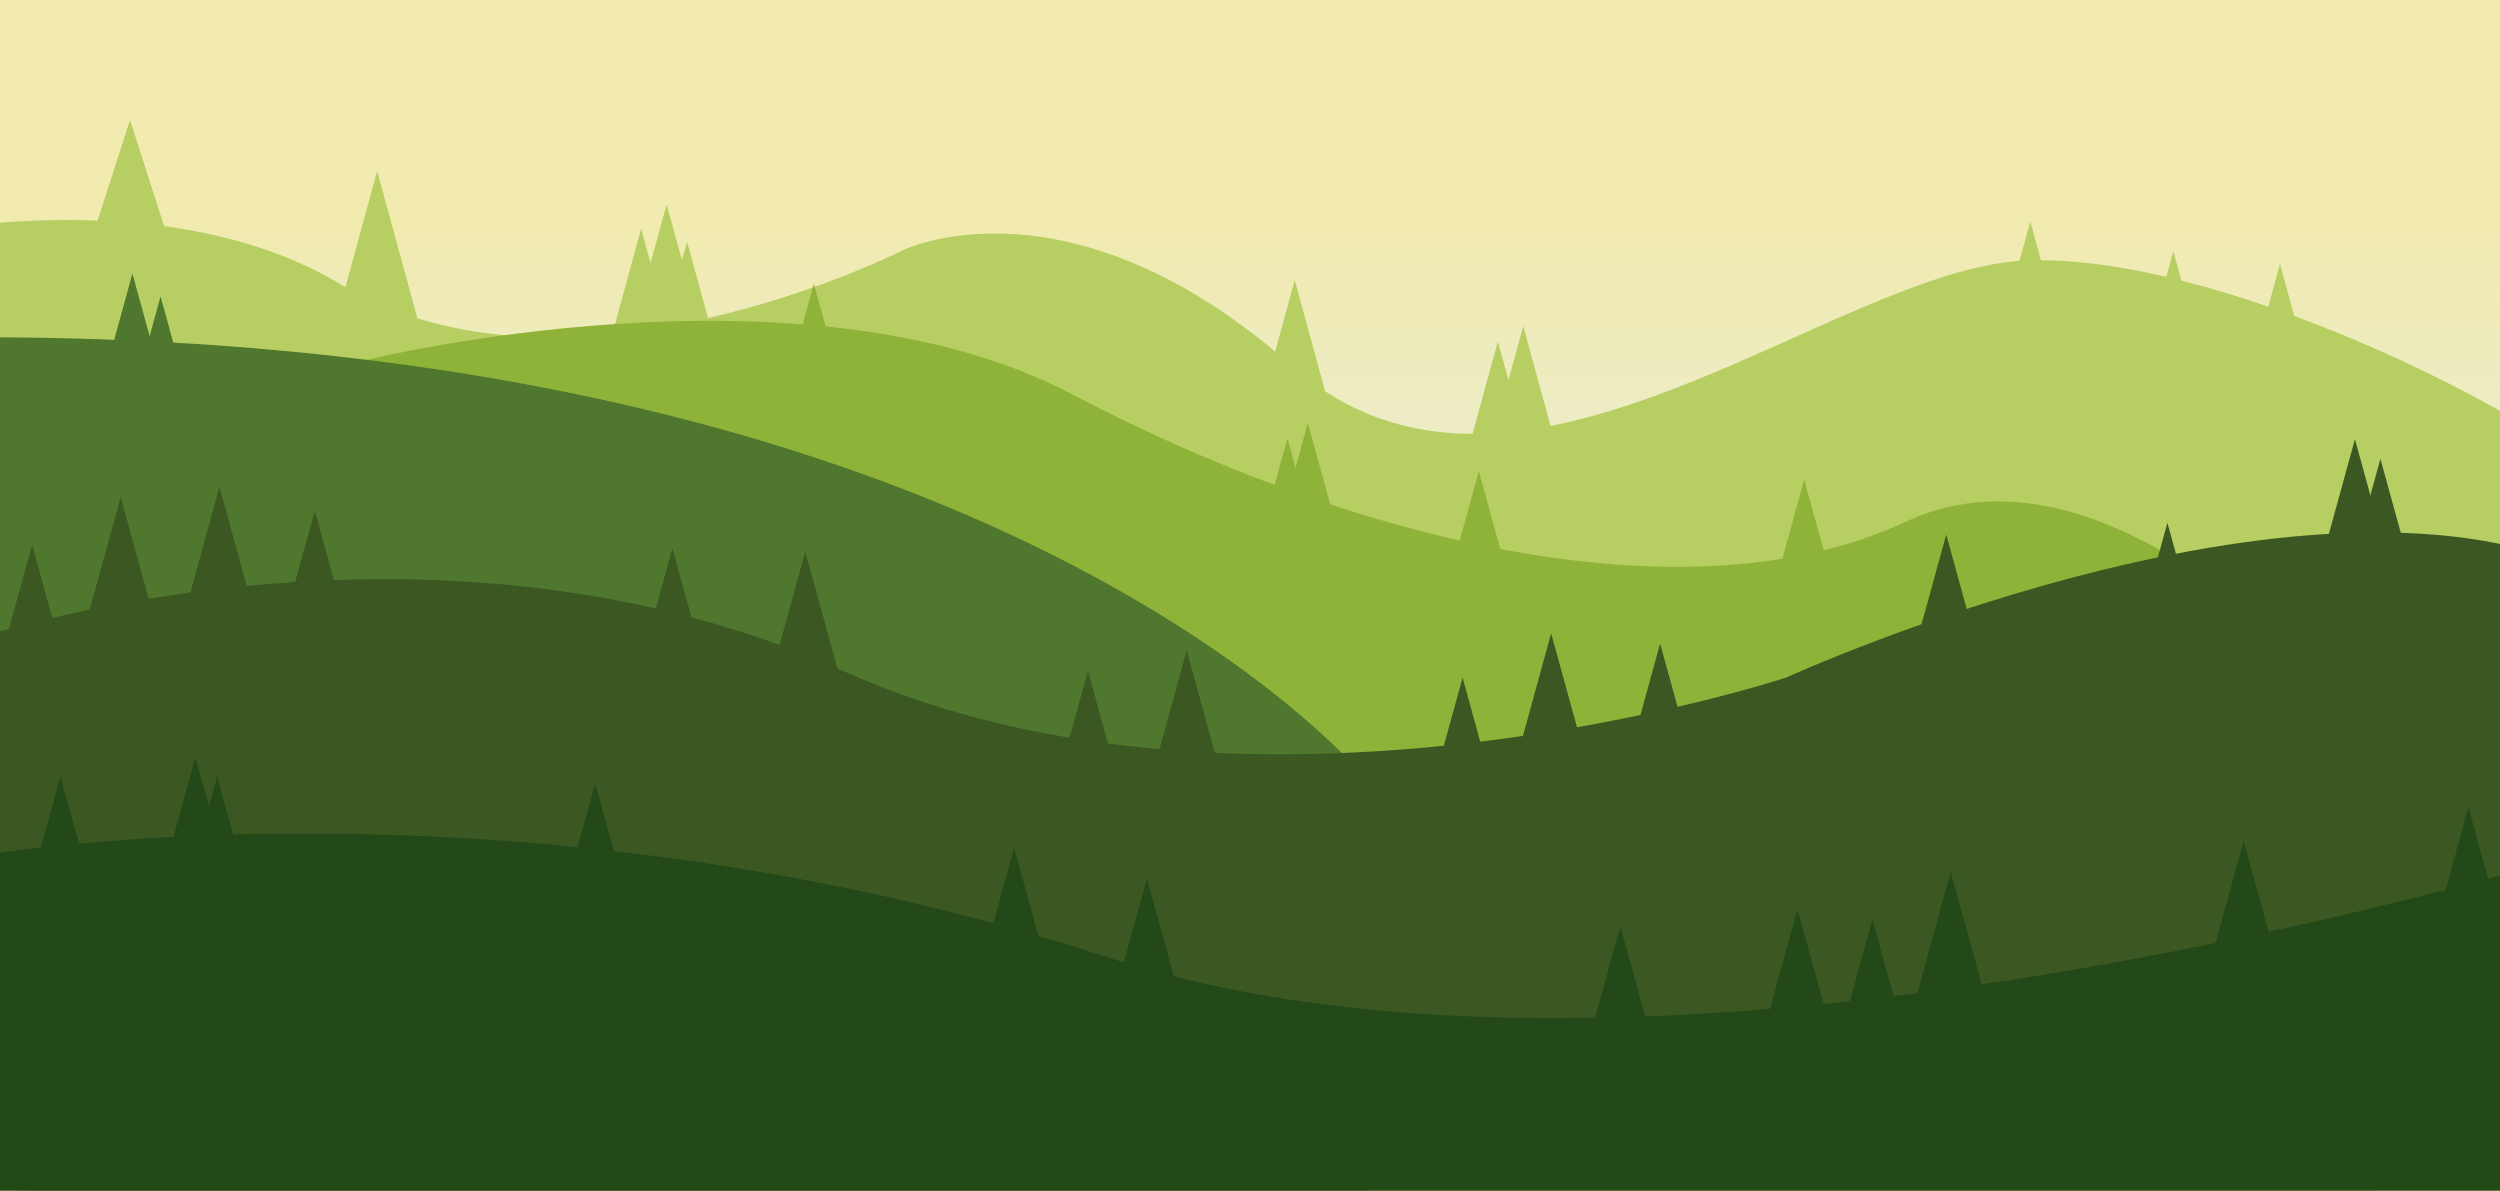
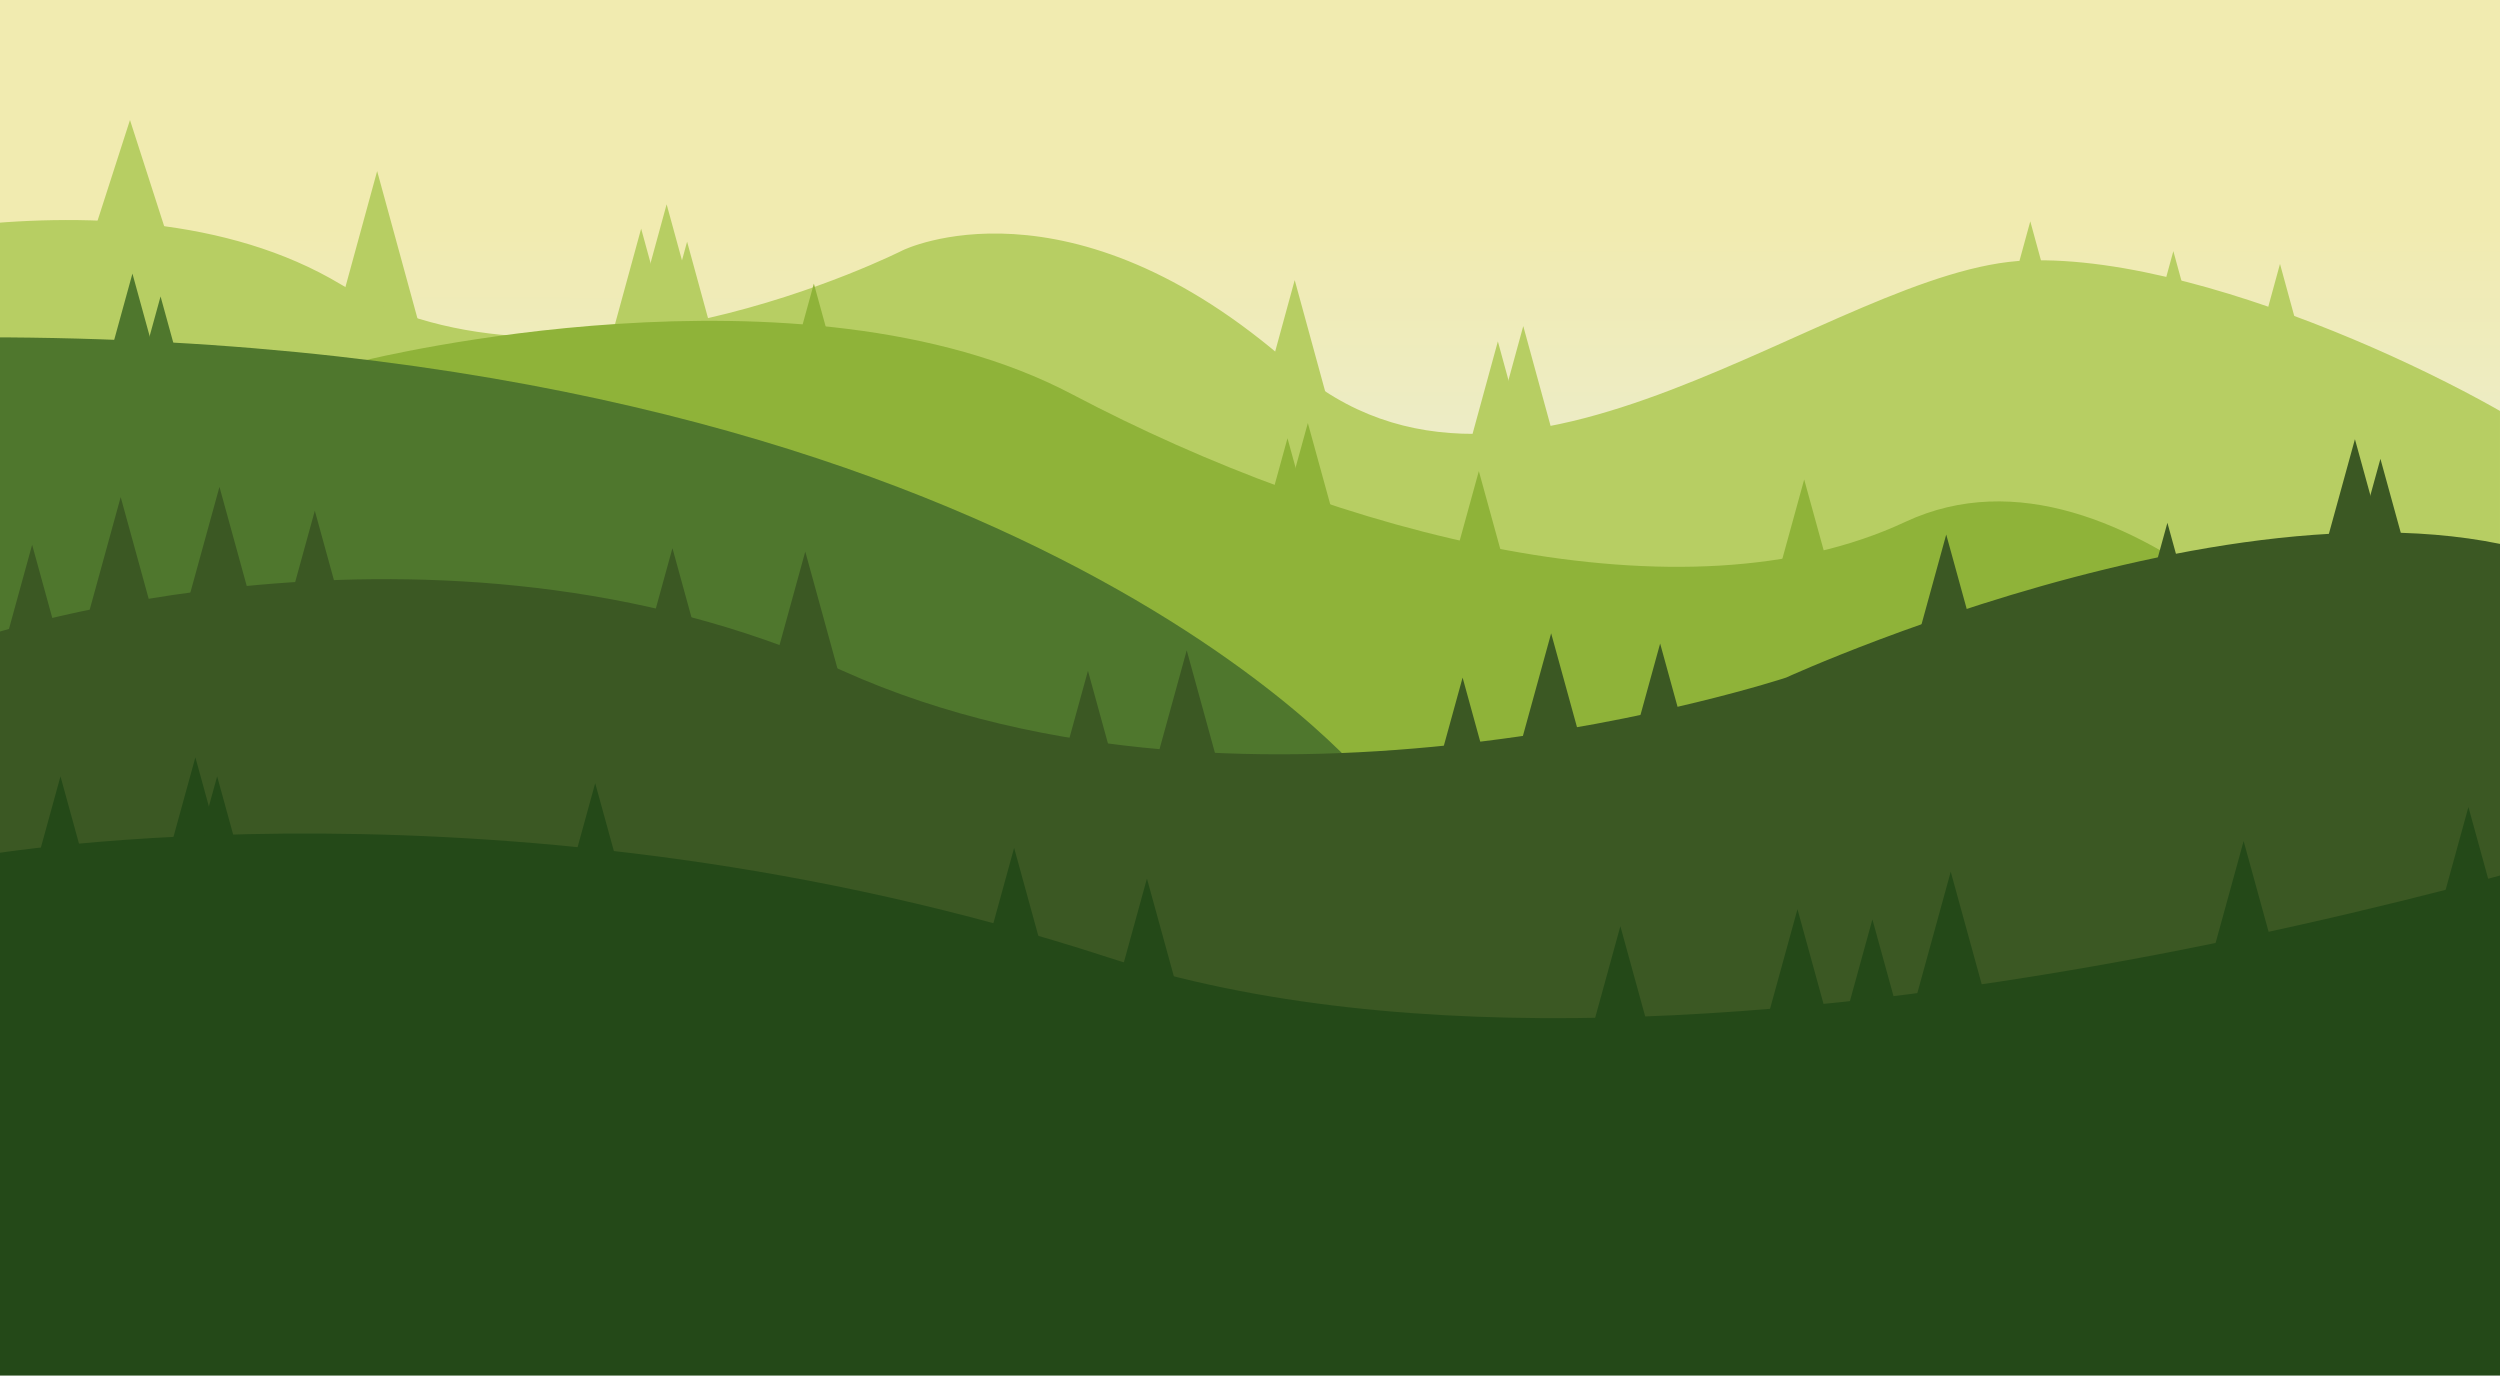
- <svg xmlns="http://www.w3.org/2000/svg" xmlns:xlink="http://www.w3.org/1999/xlink" width="793.701" height="377.953" viewBox="0 0 210 100">
+ <svg xmlns="http://www.w3.org/2000/svg" xmlns:xlink="http://www.w3.org/1999/xlink" class="parallax-el" viewBox="0 0 210 115.548">
  <defs>
    <clipPath clipPathUnits="userSpaceOnUse" id="h">
      <path style="fill:#b7ce63;fill-opacity:1;stroke-width:.132;stroke-linecap:round;stroke-linejoin:round" d="M-494.782 560.477h276.659v131.742h-276.659z" />
    </clipPath>
    <clipPath clipPathUnits="userSpaceOnUse" id="g">
      <path style="fill:#b7ce63;fill-opacity:1;stroke-width:.132;stroke-linecap:round;stroke-linejoin:round" d="M-494.66 560.477h276.659v131.742H-494.66z" />
    </clipPath>
    <clipPath clipPathUnits="userSpaceOnUse" id="f">
      <path style="fill:#b7ce63;fill-opacity:1;stroke-width:.132;stroke-linecap:round;stroke-linejoin:round" d="M-494.394 561.294h276.659v131.742h-276.659z" />
    </clipPath>
    <clipPath clipPathUnits="userSpaceOnUse" id="e">
      <path style="fill:#b7ce63;fill-opacity:1;stroke-width:.132;stroke-linecap:round;stroke-linejoin:round" d="M-494.394 561.294h276.659v131.742h-276.659z" />
    </clipPath>
    <clipPath clipPathUnits="userSpaceOnUse" id="d">
      <path style="fill:#b7ce63;fill-opacity:1;stroke-width:.132;stroke-linecap:round;stroke-linejoin:round" d="M-496.04 561.294h278.293v131.742H-496.04z" />
    </clipPath>
    <clipPath clipPathUnits="userSpaceOnUse" id="c">
      <path style="fill:#b7ce63;fill-opacity:1;stroke-width:.1;stroke-linecap:round;stroke-linejoin:round" d="M0 0h210v100H0z" />
    </clipPath>
    <linearGradient id="a">
      <stop offset="0" style="stop-color:#e9edd7;stop-opacity:1" />
      <stop offset="1" style="stop-color:#f1ebb0;stop-opacity:1" />
    </linearGradient>
    <linearGradient xlink:href="#a" id="b" gradientUnits="userSpaceOnUse" gradientTransform="matrix(.75565 0 0 .53453 373.58 -269.981)" x1="-347.132" y1="599.779" x2="-347.106" y2="540.815" />
  </defs>
  <path d="M-1.438-.109h212.876V100.11H-1.438z" style="fill:url(#b);stroke:none;stroke-width:.183;stroke-opacity:1" clip-path="url(#c)" />
  <g transform="matrix(.7546 0 0 .75906 374.311 -426.054)" style="fill:#b7ce63;fill-opacity:1" clip-path="url(#d)">
    <path d="M-476.787 589.336h-9.566l4.783-14.764z" style="fill:#b7ce63;fill-opacity:1;stroke:none;stroke-width:.054;stroke-opacity:1" />
    <path d="M-449.273 597.602h-9.566l4.783-17.376zM-417.048 601.276h-9.566l4.783-17.376z" style="fill:#b7ce63;fill-opacity:1;stroke:none;stroke-width:.058;stroke-opacity:1" />
    <path d="M-419.885 603.969h-9.566l4.783-17.376z" style="fill:#b7ce63;fill-opacity:1;stroke:none;stroke-width:.058;stroke-opacity:1" />
    <path d="M-414.77 605.413h-9.566l4.783-17.376zM-347.132 609.663h-9.566l4.783-17.376zM-324.518 616.447h-9.566l4.783-17.376z" style="fill:#b7ce63;fill-opacity:1;stroke:none;stroke-width:.058;stroke-opacity:1" />
    <path d="M-321.69 614.75h-9.567l4.783-17.375zM-265.25 603.16h-9.566l4.783-17.375zM-249.325 606.459h-9.566l4.783-17.376zM-237.453 607.872h-9.566l4.783-17.376z" style="fill:#b7ce63;fill-opacity:1;stroke:none;stroke-width:.058;stroke-opacity:1" />
    <path d="M-209.354 612.356c-6.03-5.654-39.575-22.991-61.058-22.237-21.484.753-56.913 33.544-81.788 11.684-24.876-21.86-43.344-12.815-43.344-12.815s-37.314 18.845-62.566 3.769c-25.253-15.076-65.958-1.508-65.958-1.508l24.122 134.075h281.712z" style="fill:#b7ce63;fill-opacity:1;stroke:none;stroke-width:.265;stroke-opacity:1" />
  </g>
  <g transform="matrix(.75906 0 0 .75906 375.274 -426.054)" style="fill:#8fb339;fill-opacity:1" clip-path="url(#e)">
    <path d="M-399.545 610.056h-9.566l4.783-17.376zM-347.132 627.165h-9.566l4.783-17.376z" style="fill:#8fb339;fill-opacity:1;stroke:none;stroke-width:.058;stroke-opacity:1" />
    <path d="M-344.879 625.482h-9.566l4.783-17.376zM-325.957 630.8h-9.566l4.783-17.375zM-289.953 631.73h-9.566l4.783-17.376z" style="fill:#8fb339;fill-opacity:1;stroke:none;stroke-width:.058;stroke-opacity:1" />
    <path d="M-453.875 601.134s48.266-11.939 78.115 3.785c29.85 15.725 67.694 25.586 92.213 14.126 24.519-11.46 52.236 24.252 52.236 24.252v76.399l-264.977-27.333 48.15-78.387z" style="fill:#8fb339;fill-opacity:1;stroke:none;stroke-width:.265;stroke-opacity:1" />
  </g>
  <g transform="matrix(.75906 0 0 .75906 375.274 -426.054)" style="fill:#4f772d;fill-opacity:1" clip-path="url(#f)">
    <path d="M-474.955 608.944h-9.566l4.783-17.376z" style="fill:#4f772d;fill-opacity:1;stroke:none;stroke-width:.058;stroke-opacity:1" />
    <path d="M-471.842 611.472h-9.566l4.783-17.376z" style="fill:#4f772d;fill-opacity:1;stroke:none;stroke-width:.058;stroke-opacity:1" />
    <path d="M-496.288 598.62c113.62 0 153.195 48.997 153.195 48.997v73.12l-152.928-28.374z" style="fill:#4f772d;fill-opacity:1;stroke:none;stroke-width:.265;stroke-opacity:1" />
  </g>
  <g transform="matrix(.75906 0 0 .75906 375.476 -425.435)" style="fill:#3b5823;fill-opacity:1" clip-path="url(#g)">
    <path d="M-250.025 635.704h-9.566l4.783-17.376zM-229.272 626.453h-9.566l4.783-17.376z" style="fill:#3b5823;fill-opacity:1;stroke:none;stroke-width:.058;stroke-opacity:1" />
    <path d="M-226.45 628.627h-9.567l4.783-17.376zM-486.32 638.137h-9.566l4.783-17.376zM-476.52 632.86h-9.566l4.783-17.376zM-465.59 631.73h-9.566l4.783-17.376zM-455.037 634.368h-9.566l4.783-17.376zM-415.462 638.514h-9.566l4.783-17.376zM-400.763 638.89h-9.566l4.783-17.375zM-369.48 652.082h-9.566l4.783-17.376zM-358.55 649.82h-9.566l4.783-17.375zM-328.02 652.836h-9.566l4.783-17.376zM-318.22 647.937h-9.567l4.783-17.376zM-306.16 649.067h-9.566l4.783-17.376zM-274.5 637.006h-9.566l4.783-17.376z" style="fill:#3b5823;fill-opacity:1;stroke:none;stroke-width:.058;stroke-opacity:1" />
    <path d="M-203.528 626.414C-233.68 606.438-297 635.459-297 635.459s-59.174 19.6-104.402-.753c-45.229-20.353-95.152-3.77-95.152-3.77l.266 61.427h281.713z" style="fill:#3b5823;fill-opacity:1;stroke:none;stroke-width:.265;stroke-opacity:1" />
  </g>
  <g transform="matrix(.75906 0 0 .75906 375.568 -425.435)" style="fill:#244918;fill-opacity:1" clip-path="url(#h)">
    <path d="M-483.305 663.766h-9.566l4.783-17.376zM-468.377 661.66h-9.566l4.783-17.375z" style="fill:#244918;fill-opacity:1;stroke:none;stroke-width:.058;stroke-opacity:1" />
    <path d="M-465.967 663.766h-9.566l4.783-17.376zM-424.13 664.52h-9.567l4.783-17.376zM-377.772 671.68h-9.566l4.783-17.375zM-363.073 675.074h-9.566l4.783-17.376zM-310.683 680.35h-9.566l4.783-17.376zM-291.084 678.466h-9.566l4.783-17.376zM-274.123 674.32h-9.566l4.783-17.376z" style="fill:#244918;fill-opacity:1;stroke:none;stroke-width:.058;stroke-opacity:1" />
    <path d="M-282.792 679.596h-9.566l4.783-17.376zM-241.71 670.928h-9.566l4.783-17.376zM-216.834 667.159h-9.566l4.783-17.376z" style="fill:#244918;fill-opacity:1;stroke:none;stroke-width:.058;stroke-opacity:1" />
    <path d="M-496.676 655.133s58.593-10.194 124.55 11.298c65.959 21.493 175.638-15.444 175.638-15.444l-18.087 41.376h-281.713z" style="fill:#244918;fill-opacity:1;stroke:none;stroke-width:.265;stroke-opacity:1" />
  </g>
+   <path style="fill:#244918;fill-opacity:1;stroke-width:.088;stroke-linecap:round;stroke-linejoin:round" d="M0 95h210v20.548H0z" />
</svg>
